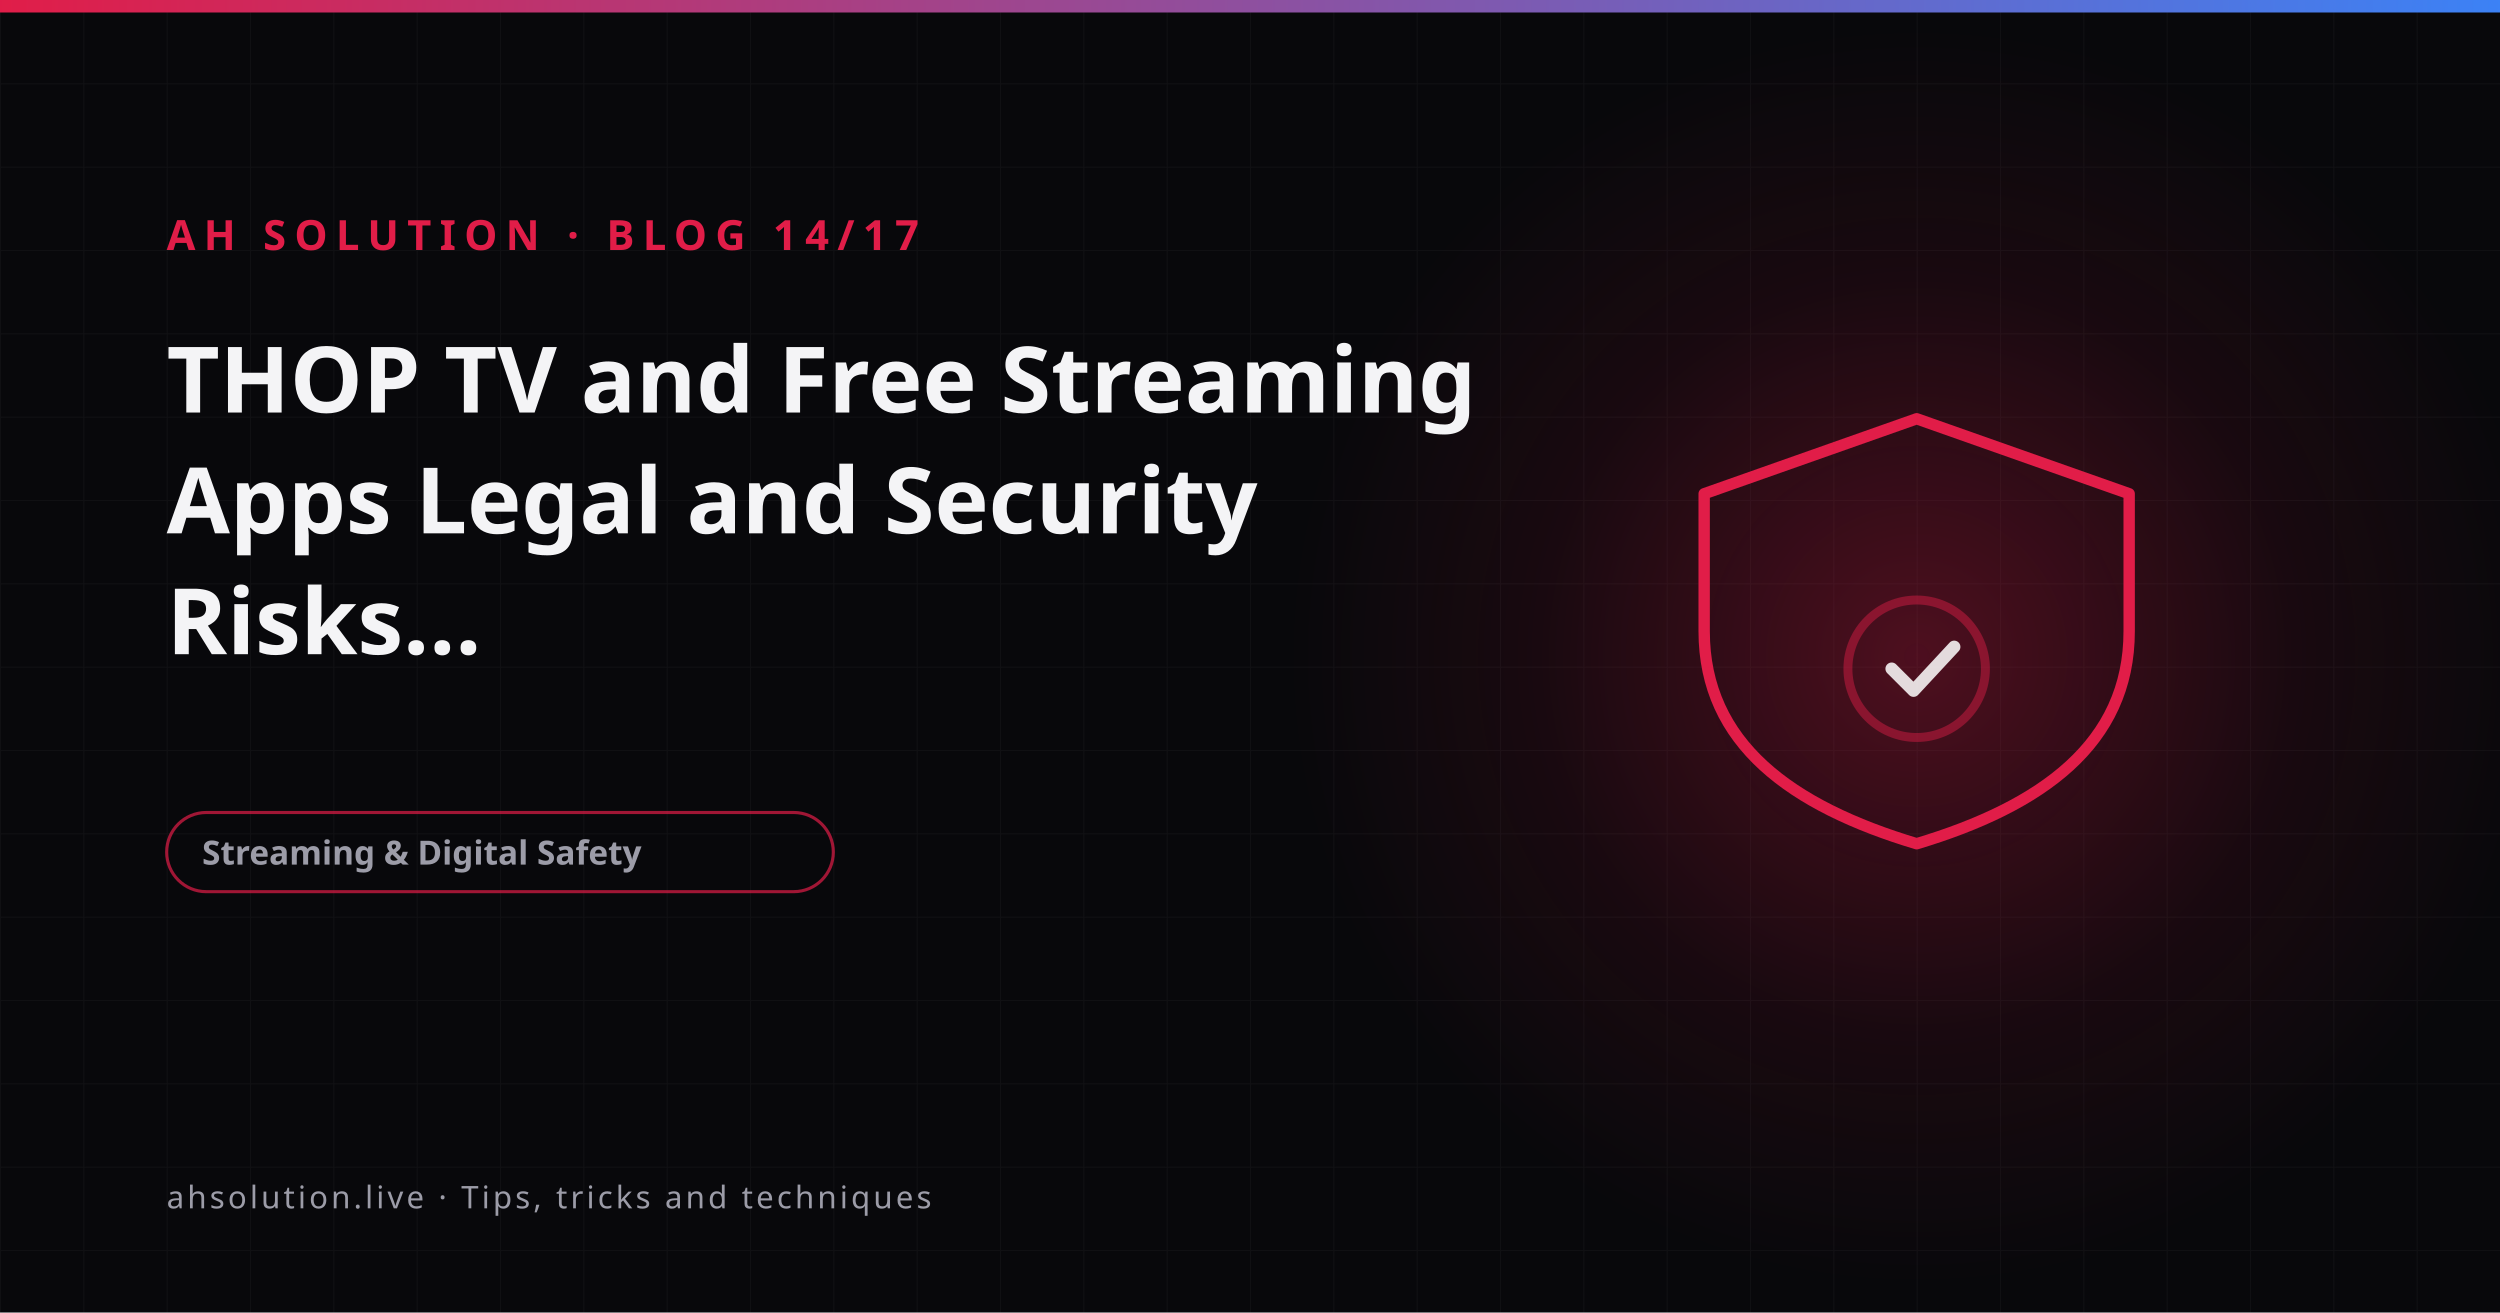
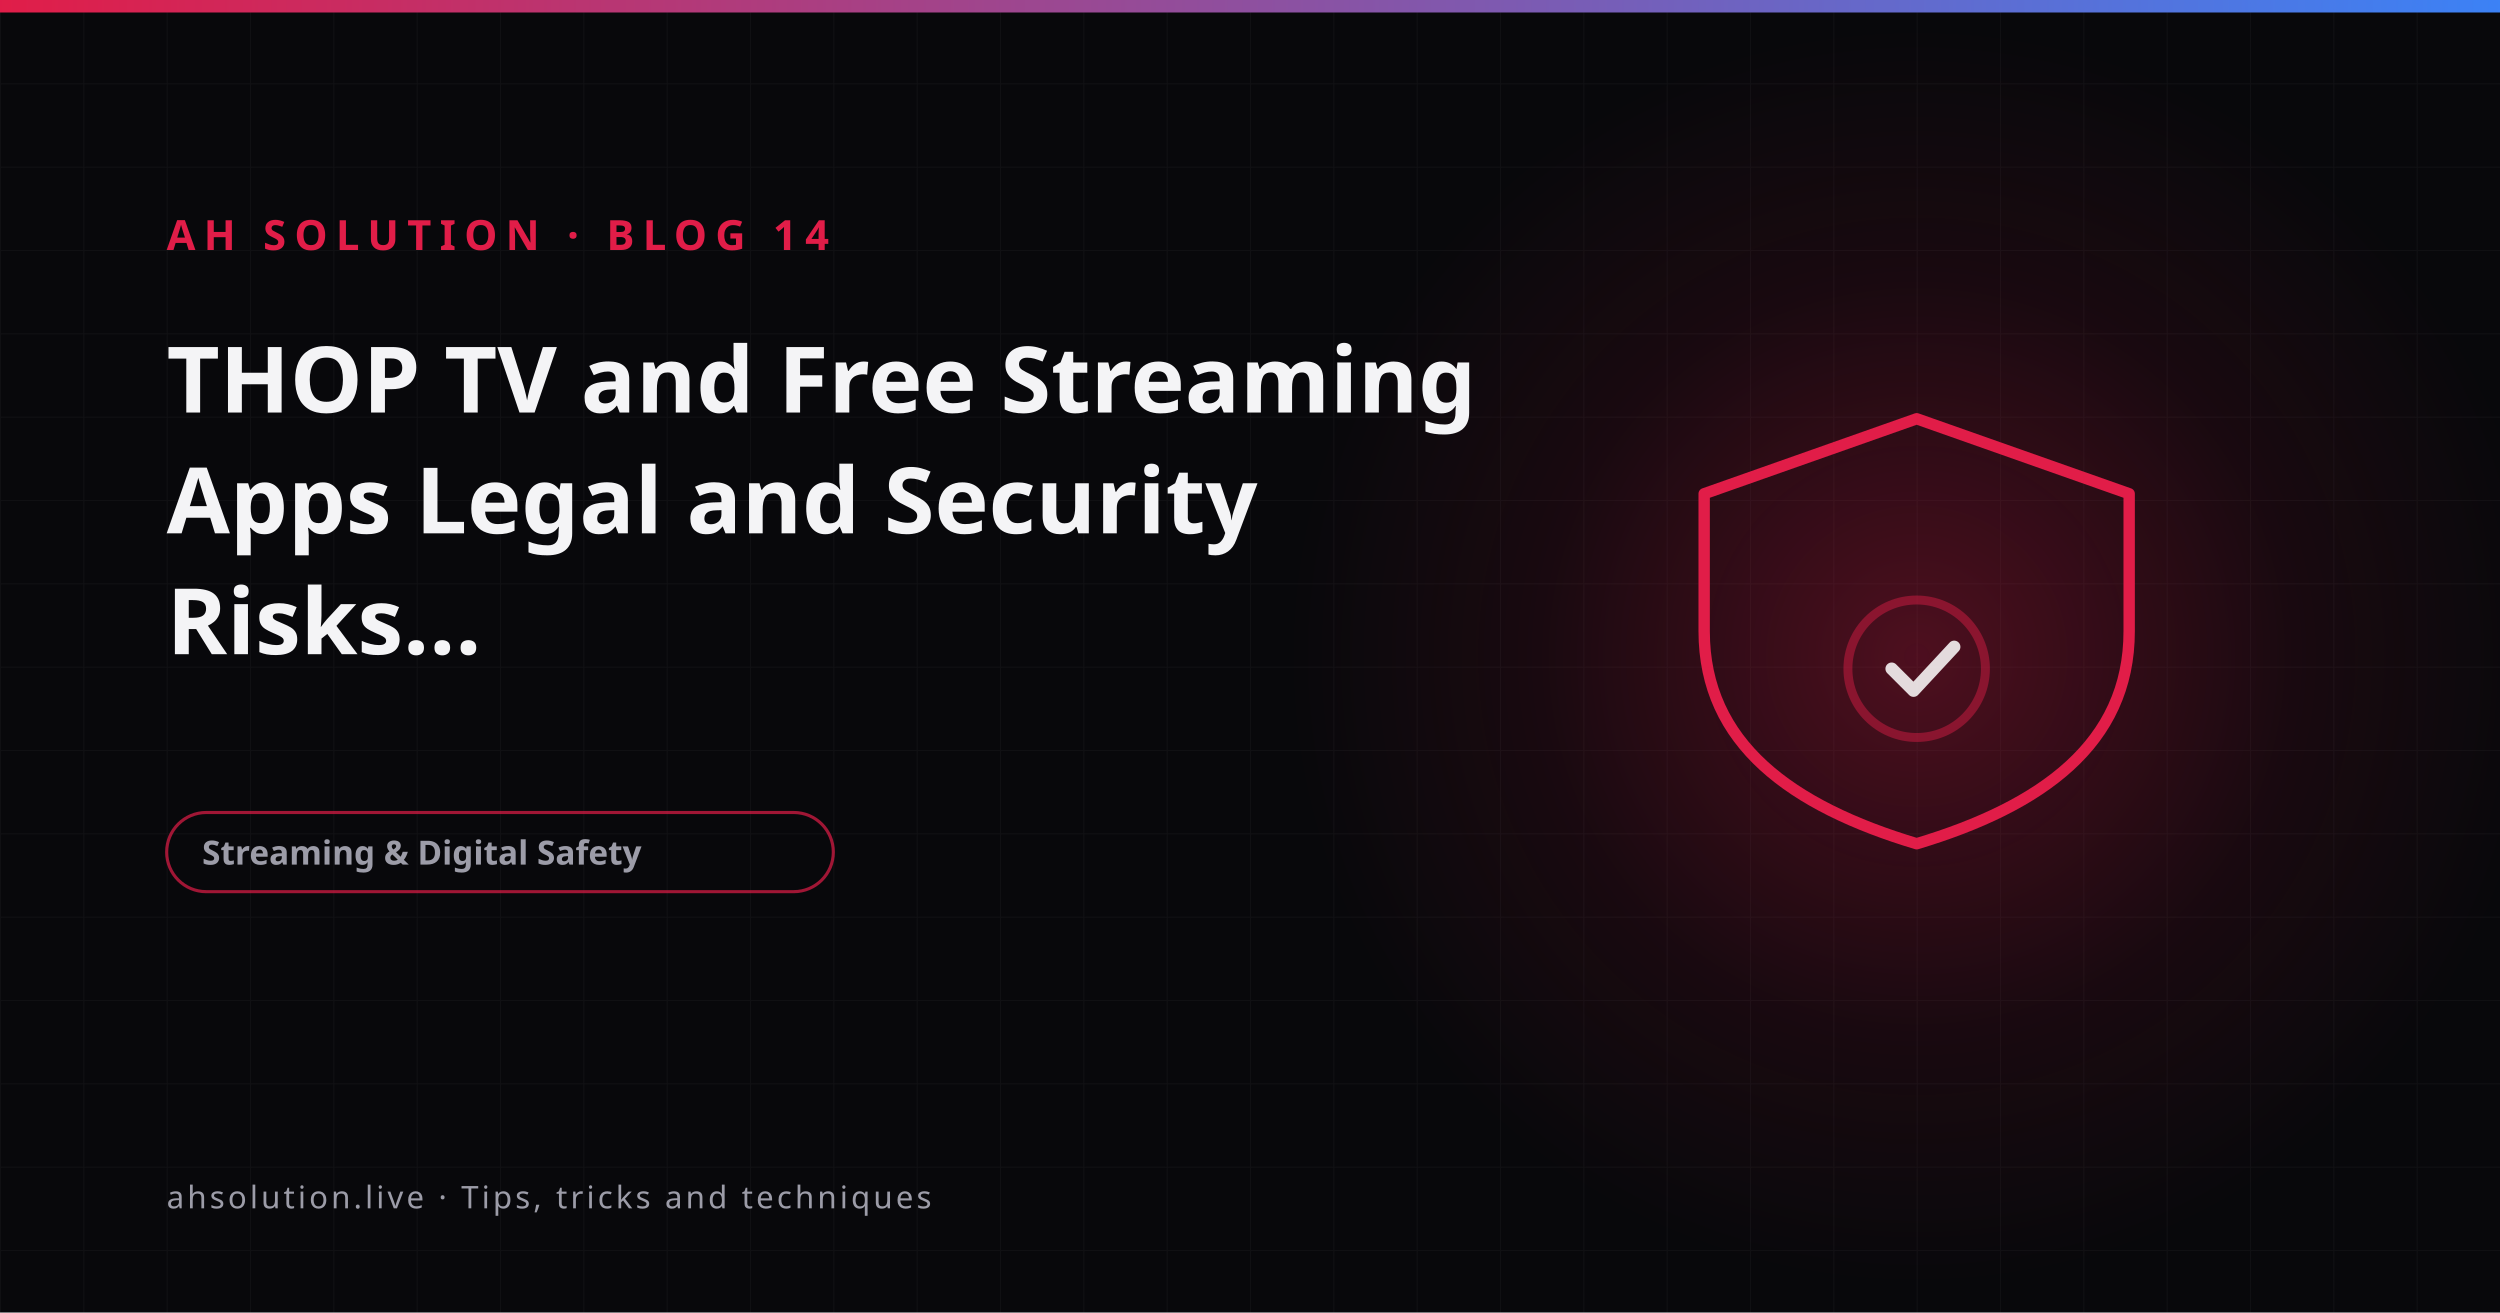
<svg xmlns="http://www.w3.org/2000/svg" width="1200" height="630" viewBox="0 0 1200 630" role="img" aria-label="AH Solution editorial cover — THOP TV and Free Streaming Apps: Legal and Security Risks Explained">
  <defs>
    <radialGradient id="glow" cx="50%" cy="50%" r="50%">
      <stop offset="0%" stop-color="#E11D48" stop-opacity="0.32" />
      <stop offset="60%" stop-color="#E11D48" stop-opacity="0.08" />
      <stop offset="100%" stop-color="#E11D48" stop-opacity="0" />
    </radialGradient>
    <linearGradient id="bar" x1="0" y1="0" x2="1" y2="0">
      <stop offset="0%" stop-color="#E11D48" />
      <stop offset="100%" stop-color="#3B82F6" />
    </linearGradient>
    <pattern id="grid" width="40" height="40" patternUnits="userSpaceOnUse">
      <path d="M40 0H0V40" fill="none" stroke="#FFFFFF" stroke-opacity="0.035" stroke-width="1" />
    </pattern>
  </defs>
  <rect width="1200" height="630" fill="#08080B" />
  <rect width="1200" height="630" fill="url(#grid)" />
  <circle cx="920" cy="315" r="300" fill="url(#glow)" />
  <rect x="0" y="0" width="1200" height="6" fill="url(#bar)" />
-   <text x="80" y="120" font-family="Manrope, 'Segoe UI', system-ui, sans-serif" font-size="20" font-weight="700" letter-spacing="4" fill="#E11D48">AH SOLUTION · BLOG 14/17</text>
+   <text x="80" y="120" font-family="Manrope, 'Segoe UI', system-ui, sans-serif" font-size="20" font-weight="700" letter-spacing="4" fill="#E11D48">AH SOLUTION · BLOG 14</text>
  <text x="80" y="198" font-family="Manrope, 'Segoe UI', system-ui, sans-serif" font-size="44" font-weight="800" fill="#F4F4F6">THOP TV and Free Streaming</text>
  <text x="80" y="256" font-family="Manrope, 'Segoe UI', system-ui, sans-serif" font-size="44" font-weight="800" fill="#F4F4F6">Apps Legal and Security</text>
  <text x="80" y="314" font-family="Manrope, 'Segoe UI', system-ui, sans-serif" font-size="44" font-weight="800" fill="#F4F4F6">Risks…</text>
  <rect x="80" y="390" width="320" height="38" rx="19" fill="none" stroke="#E11D48" stroke-opacity="0.7" stroke-width="1.5" />
  <text x="97" y="415" font-family="Manrope, 'Segoe UI', system-ui, sans-serif" font-size="16" font-weight="600" fill="#9C9CA8">Streaming &amp; Digital Safety</text>
  <path d="M920 201 l102 36 v66 c0 54 -42 84 -102 102 c-60 -18 -102 -48 -102 -102 v-66 Z" fill="none" stroke="#E11D48" stroke-width="5.455" stroke-linecap="round" stroke-linejoin="round" />
  <circle cx="920" cy="321" r="33" fill="none" stroke="#E11D48" stroke-opacity="0.45" stroke-width="4.286" stroke-linecap="round" />
  <path d="M908 321 l10.5 10.5 l19.5 -21" stroke="#FFFFFF" stroke-opacity="0.85" stroke-width="6" fill="none" stroke-linecap="round" stroke-linejoin="round" />
  <text x="80" y="580" font-family="Manrope, 'Segoe UI', system-ui, sans-serif" font-size="15" font-weight="500" letter-spacing="1.5" fill="#9C9CA8">ahsolution.live · Tips, tricks and techniques</text>
</svg>
